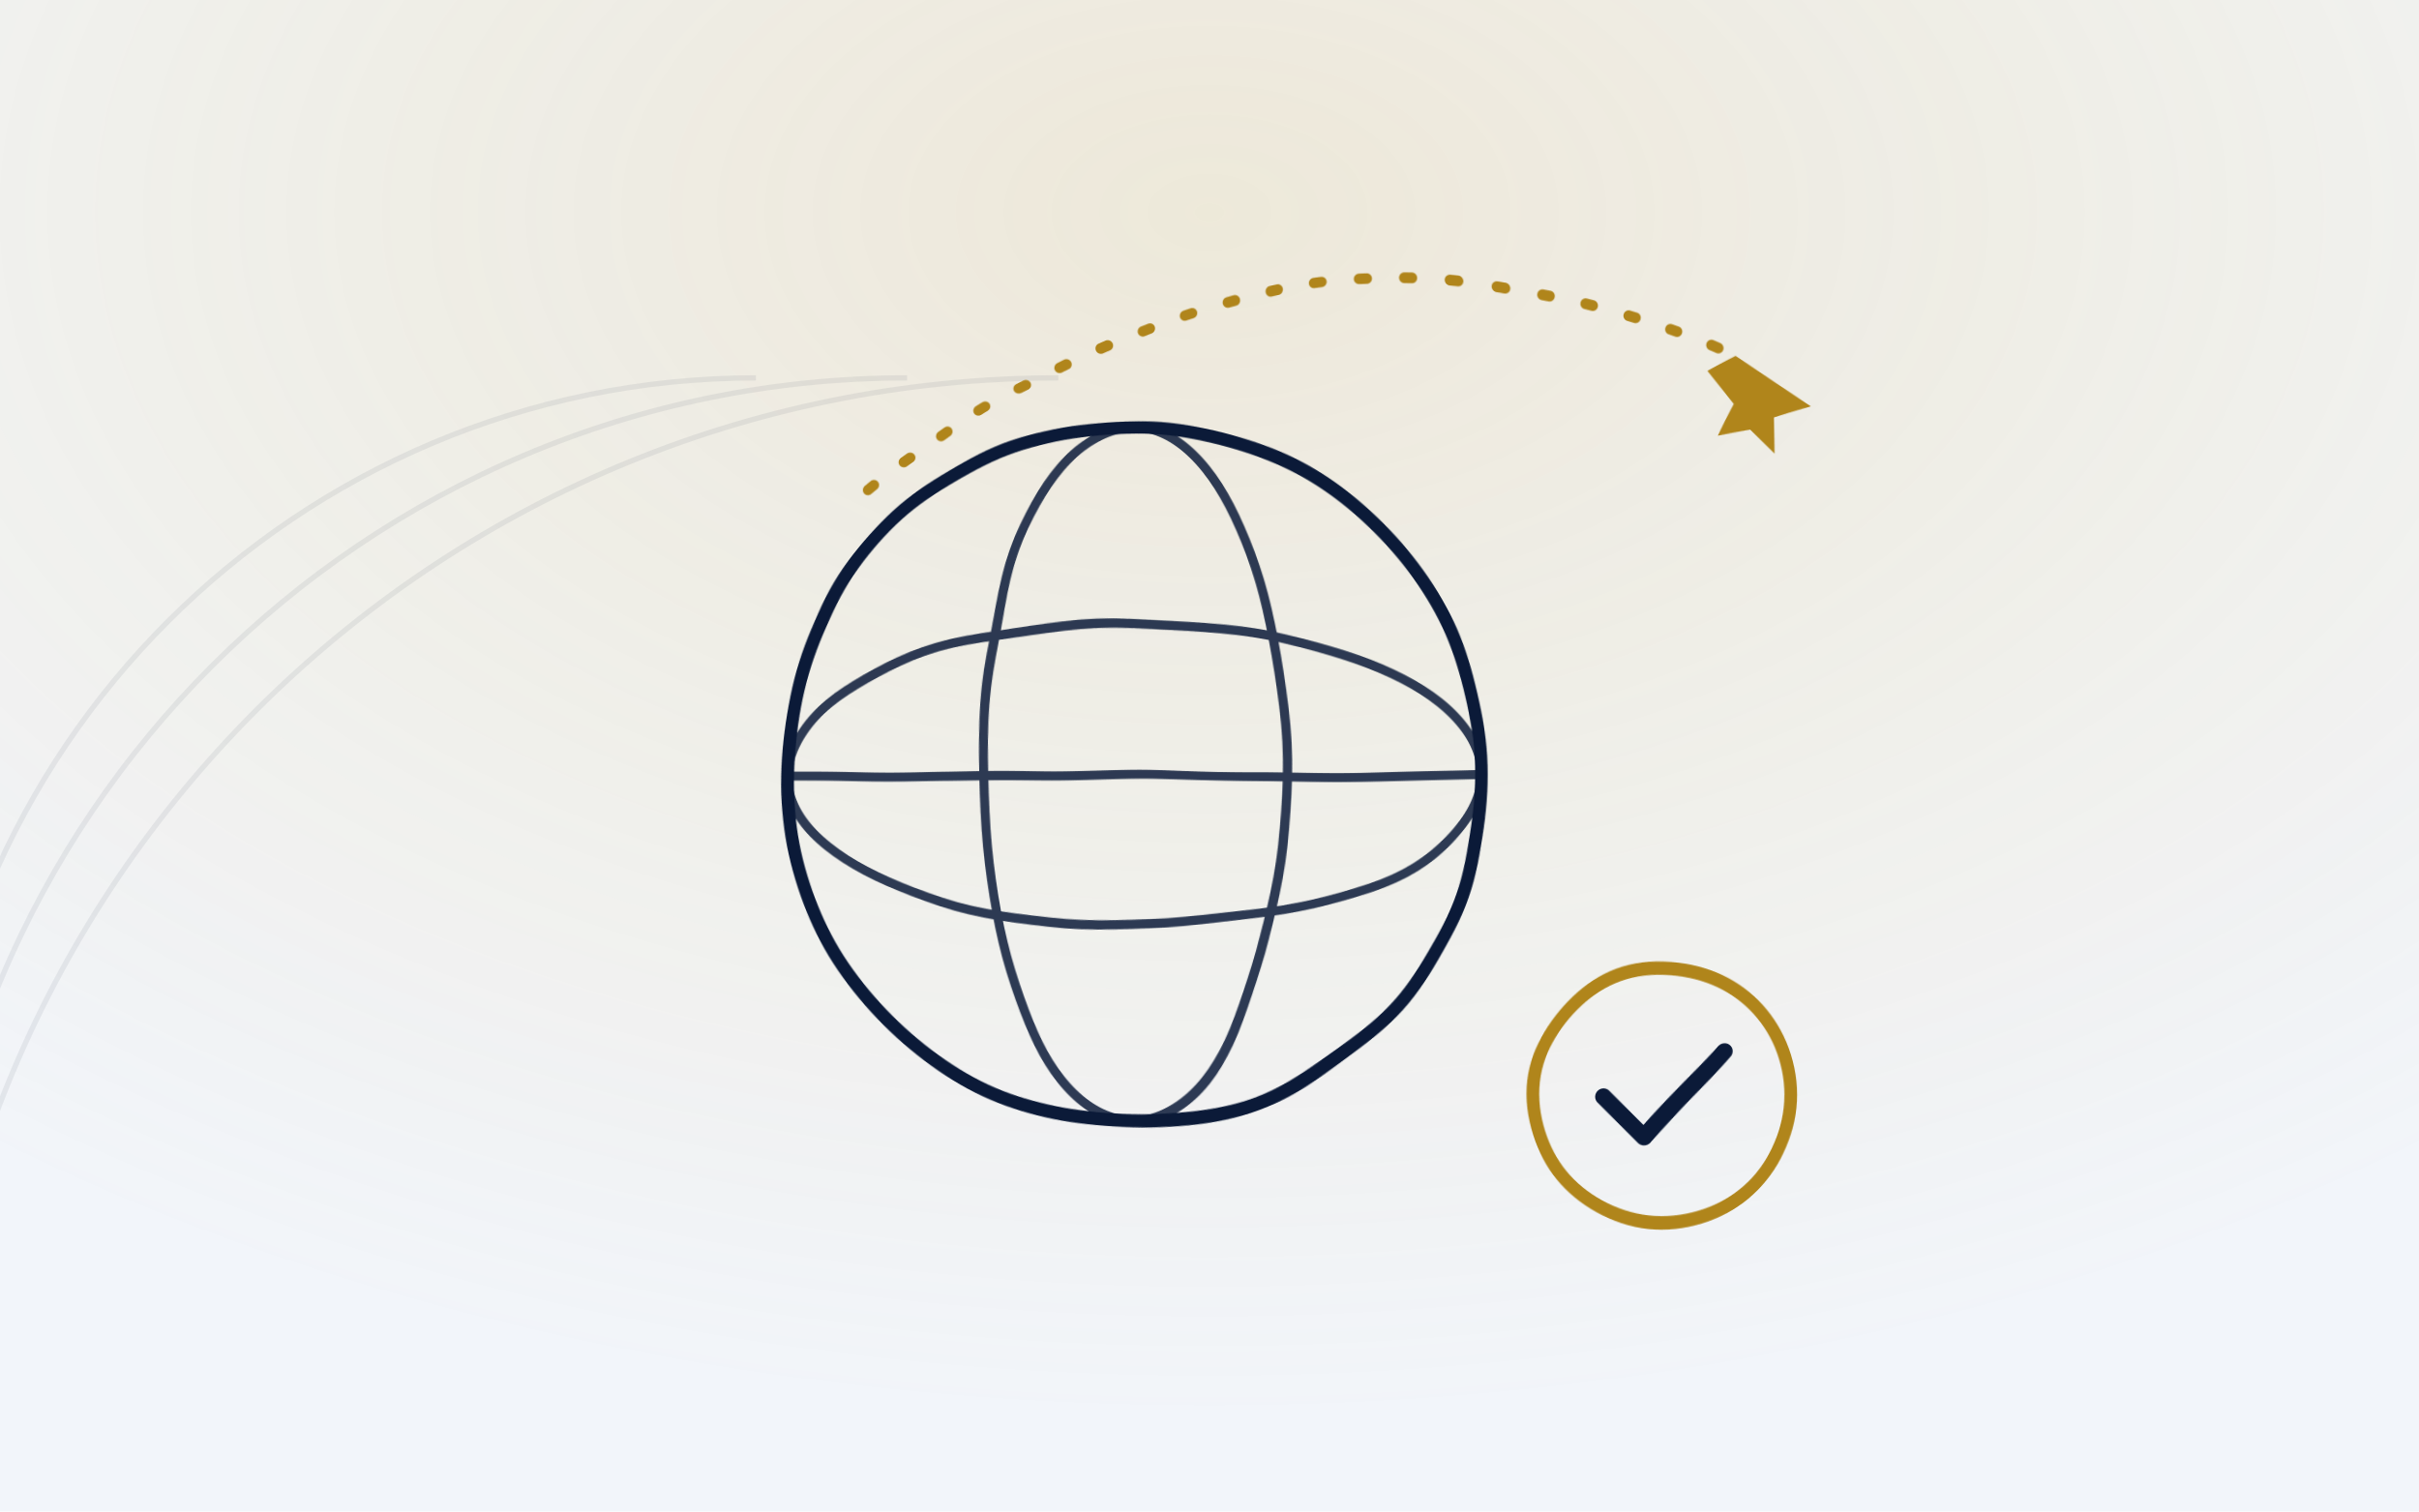
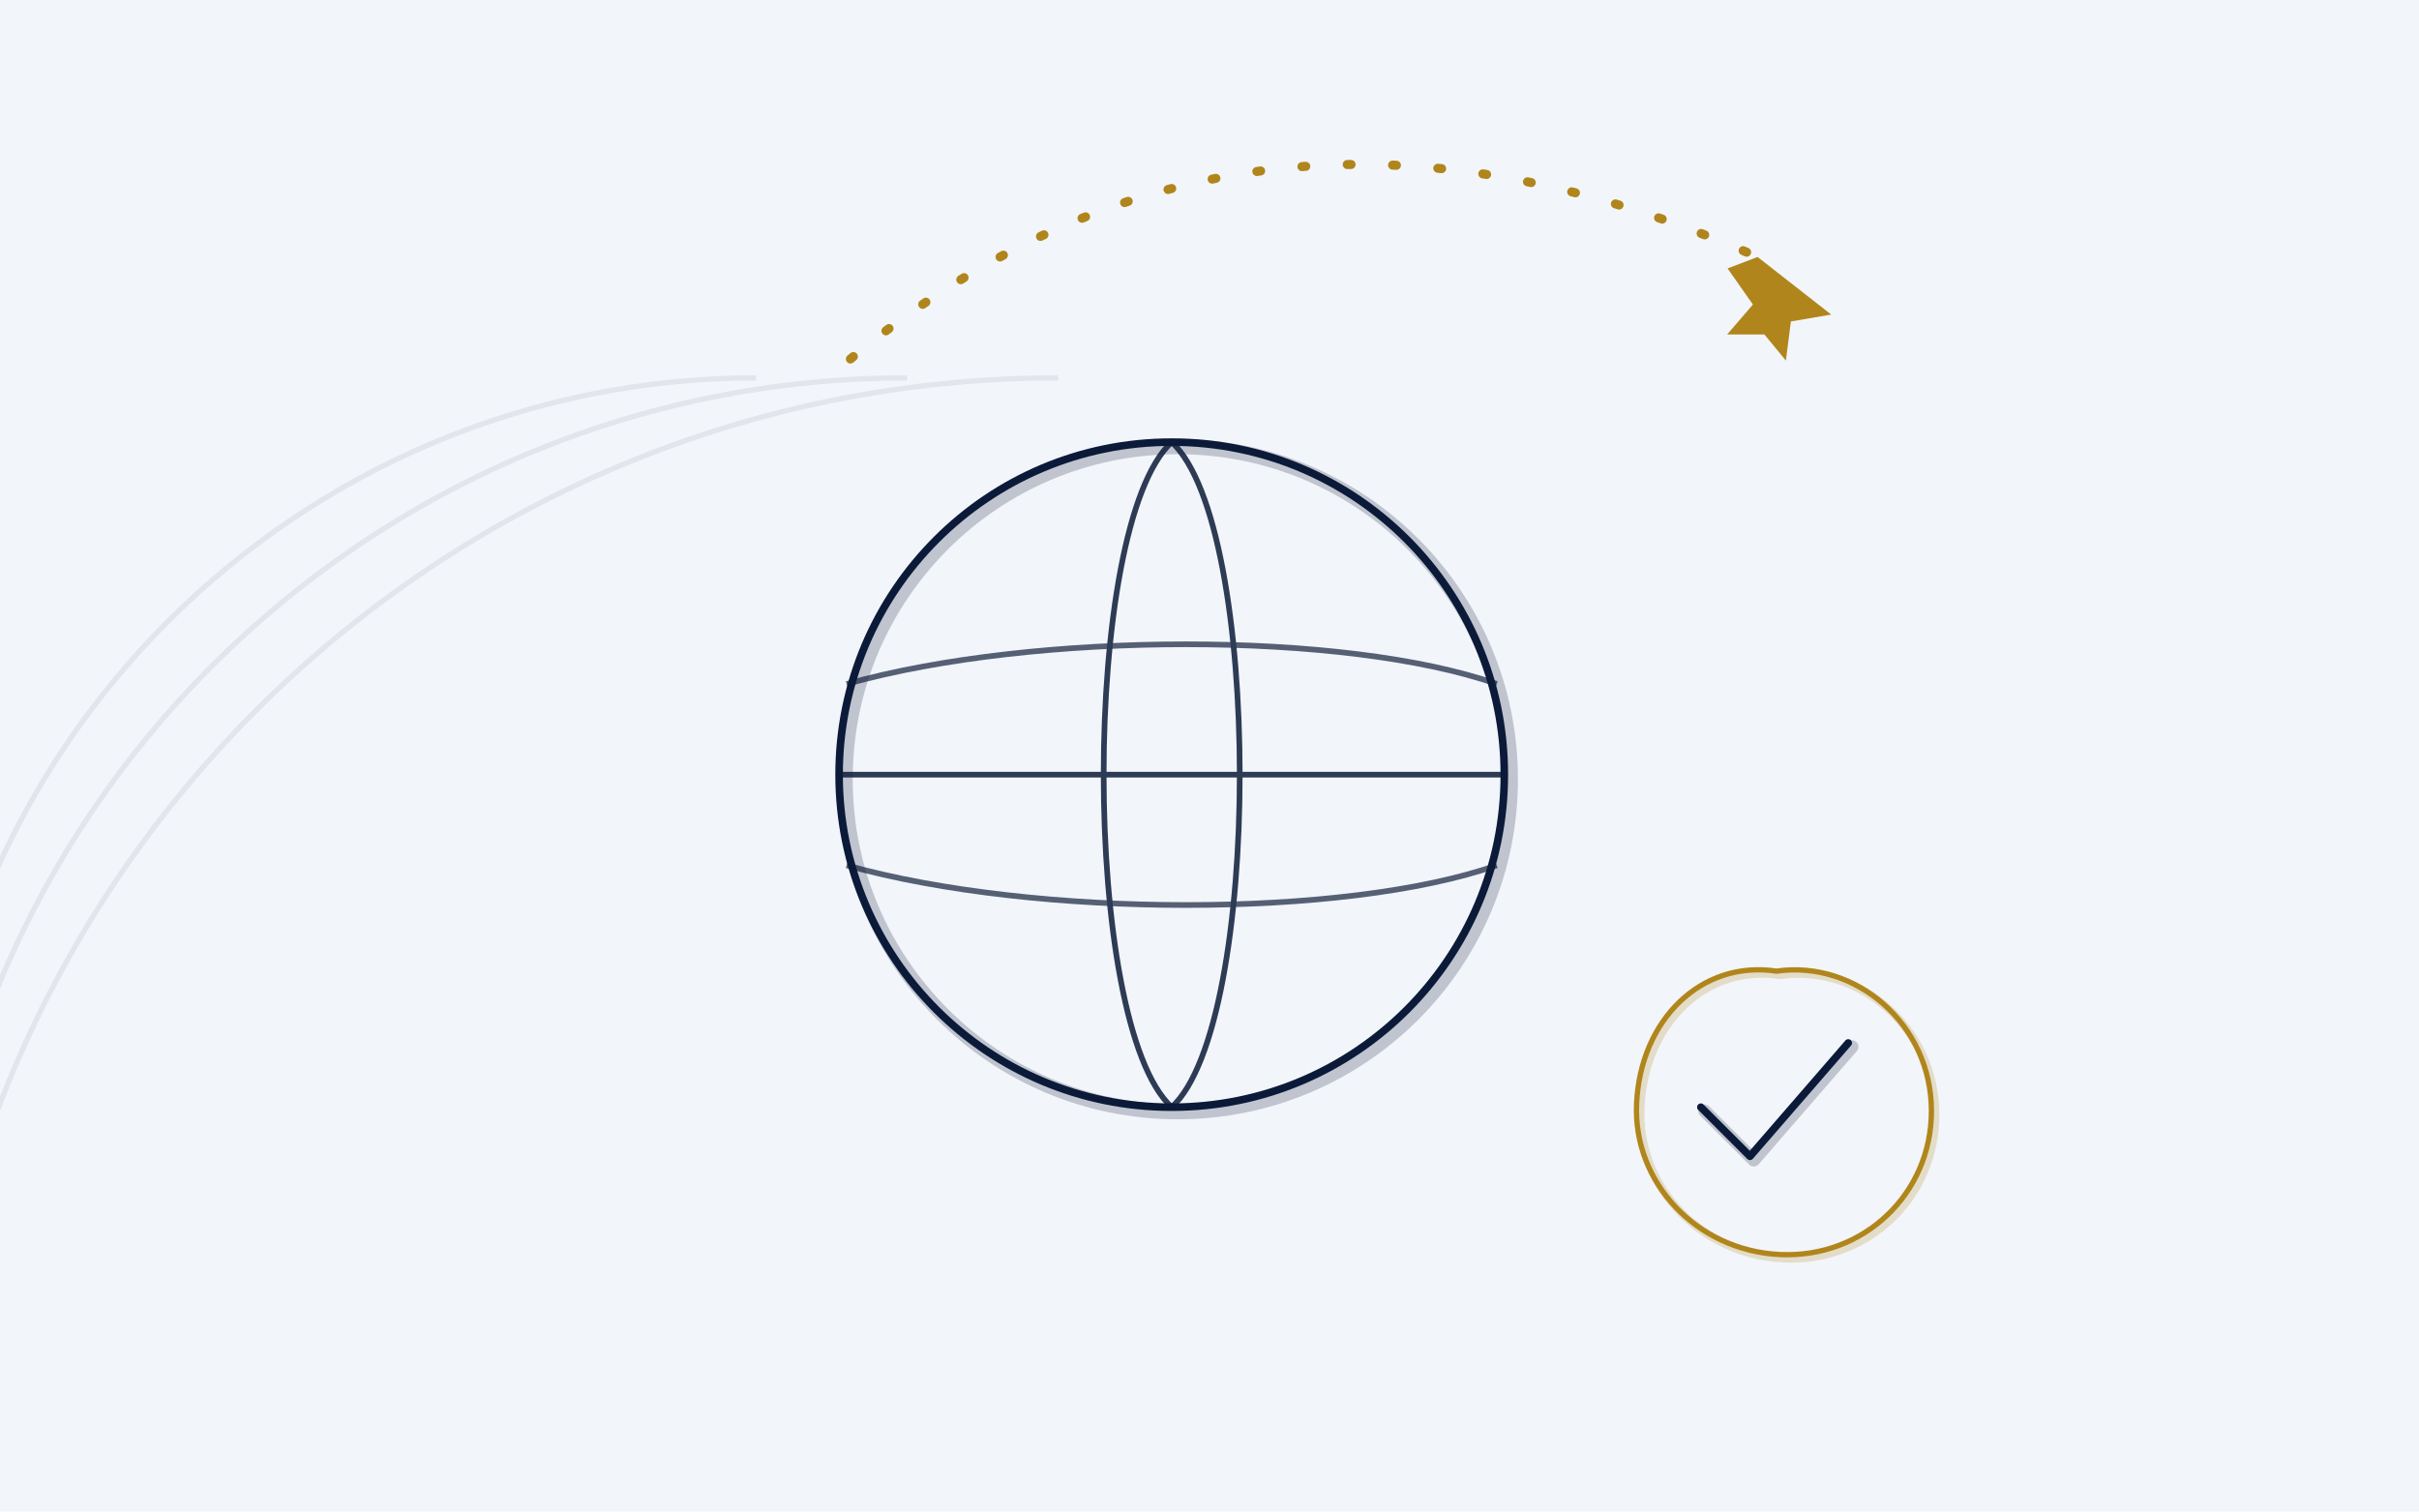
<svg xmlns="http://www.w3.org/2000/svg" viewBox="0 0 640 400" width="640" height="400">
-   <defs>
-     <radialGradient id="ieltsGlow" cx="50%" cy="14%" r="80%">
-       <stop offset="0" stop-color="#d4a72c" stop-opacity="0.16" />
-       <stop offset="1" stop-color="#d4a72c" stop-opacity="0" />
-     </radialGradient>
-     <filter id="cardInk" x="-20%" y="-20%" width="140%" height="140%">
-       <feTurbulence type="fractalNoise" baseFrequency="0.018" numOctaves="2" seed="11" result="n" />
-       <feDisplacementMap in="SourceGraphic" in2="n" scale="3.2" />
-     </filter>
-   </defs>
  <rect width="640" height="400" fill="#f2f5fa" />
-   <rect width="640" height="400" fill="url(#ieltsGlow)" />
  <g fill="none" stroke="#0b1a38" stroke-opacity="0.07" stroke-width="1.4">
    <path d="M-20 400 A 300 300 0 0 1 280 100" />
    <path d="M-20 360 A 260 260 0 0 1 240 100" />
    <path d="M-20 320 A 220 220 0 0 1 200 100" />
  </g>
-   <g filter="url(#cardInk)">
-     <circle cx="300" cy="205" r="92" fill="none" stroke="#0b1a38" stroke-width="3.4" />
-     <g stroke="#0b1a38" stroke-width="2.4" fill="none" opacity=".85">
-       <ellipse cx="300" cy="205" rx="40" ry="92" />
-       <ellipse cx="300" cy="205" rx="92" ry="40" />
-       <line x1="208" y1="205" x2="392" y2="205" />
+   <g transform="translate(220,105)">
+     <g fill="none" stroke="#0b1a38" stroke-opacity=".22" stroke-width="4" transform="translate(1.6,1.2)">
+       <circle cx="90" cy="100" r="88" />
    </g>
-     <path d="M230 130 Q 340 40 460 95" fill="none" stroke="#b0851b" stroke-width="2.8" stroke-dasharray="2 10" stroke-linecap="round" />
-     <path d="M460 95 l22 6 -8 6 3 9 -8-4 -8 4 2-9 -9-6 z" fill="#b0851b" stroke="none" transform="rotate(18 460 95)" />
-     <circle cx="440" cy="290" r="34" fill="none" stroke="#b0851b" stroke-width="3.4" />
-     <path d="M425 291 l11 11 20-24" fill="none" stroke="#0b1a38" stroke-width="4.4" stroke-linecap="round" stroke-linejoin="round" />
+     <circle cx="90" cy="100" r="88" fill="none" stroke="#0b1a38" stroke-width="2" />
+     <g fill="none" stroke="#0b1a38" stroke-width="1.5" opacity=".85">
+       <path d="M90 12c-24 22-24 154 0 176" />
+       <path d="M90 12c24 22 24 154 0 176" />
+       <path d="M4 76c50-14 132-14 172 0" opacity=".8" />
+       <path d="M2 100h176" />
+       <path d="M4 124c50 14 132 14 172 0" opacity=".8" />
+     </g>
+   </g>
+   <path d="M225 95 Q 330 8 465 68" fill="none" stroke="#b0851b" stroke-width="2.4" stroke-dasharray="1 11" stroke-linecap="round" />
+   <g transform="translate(465,68) rotate(24)" fill="#b0851b">
+     <path d="M0 0 l24 6 -9 6 3 10 -8-4 -9 4 3-10 -10-6z" />
+   </g>
+   <g transform="translate(430,255)">
+     <path d="M40 2c21-3 41 14 41 37 0 22-18 39-40 38-22 -1-39-19-38-40C4 15 20-1 40 2Z" fill="none" stroke="#b0851b" stroke-width="2.2" stroke-opacity=".22" transform="translate(1,1)" />
+     <path d="M40 2c21-3 41 14 41 37 0 22-18 39-40 38-22 -1-39-19-38-40C4 15 20-1 40 2Z" fill="none" stroke="#b0851b" stroke-width="1.4" />
+     <path d="M20 38l13 13 26-30" fill="none" stroke="#0b1a38" stroke-width="3.4" stroke-linecap="round" stroke-linejoin="round" stroke-opacity=".22" transform="translate(1,1)" />
+     <path d="M20 38l13 13 26-30" fill="none" stroke="#0b1a38" stroke-width="2" stroke-linecap="round" stroke-linejoin="round" />
  </g>
</svg>
